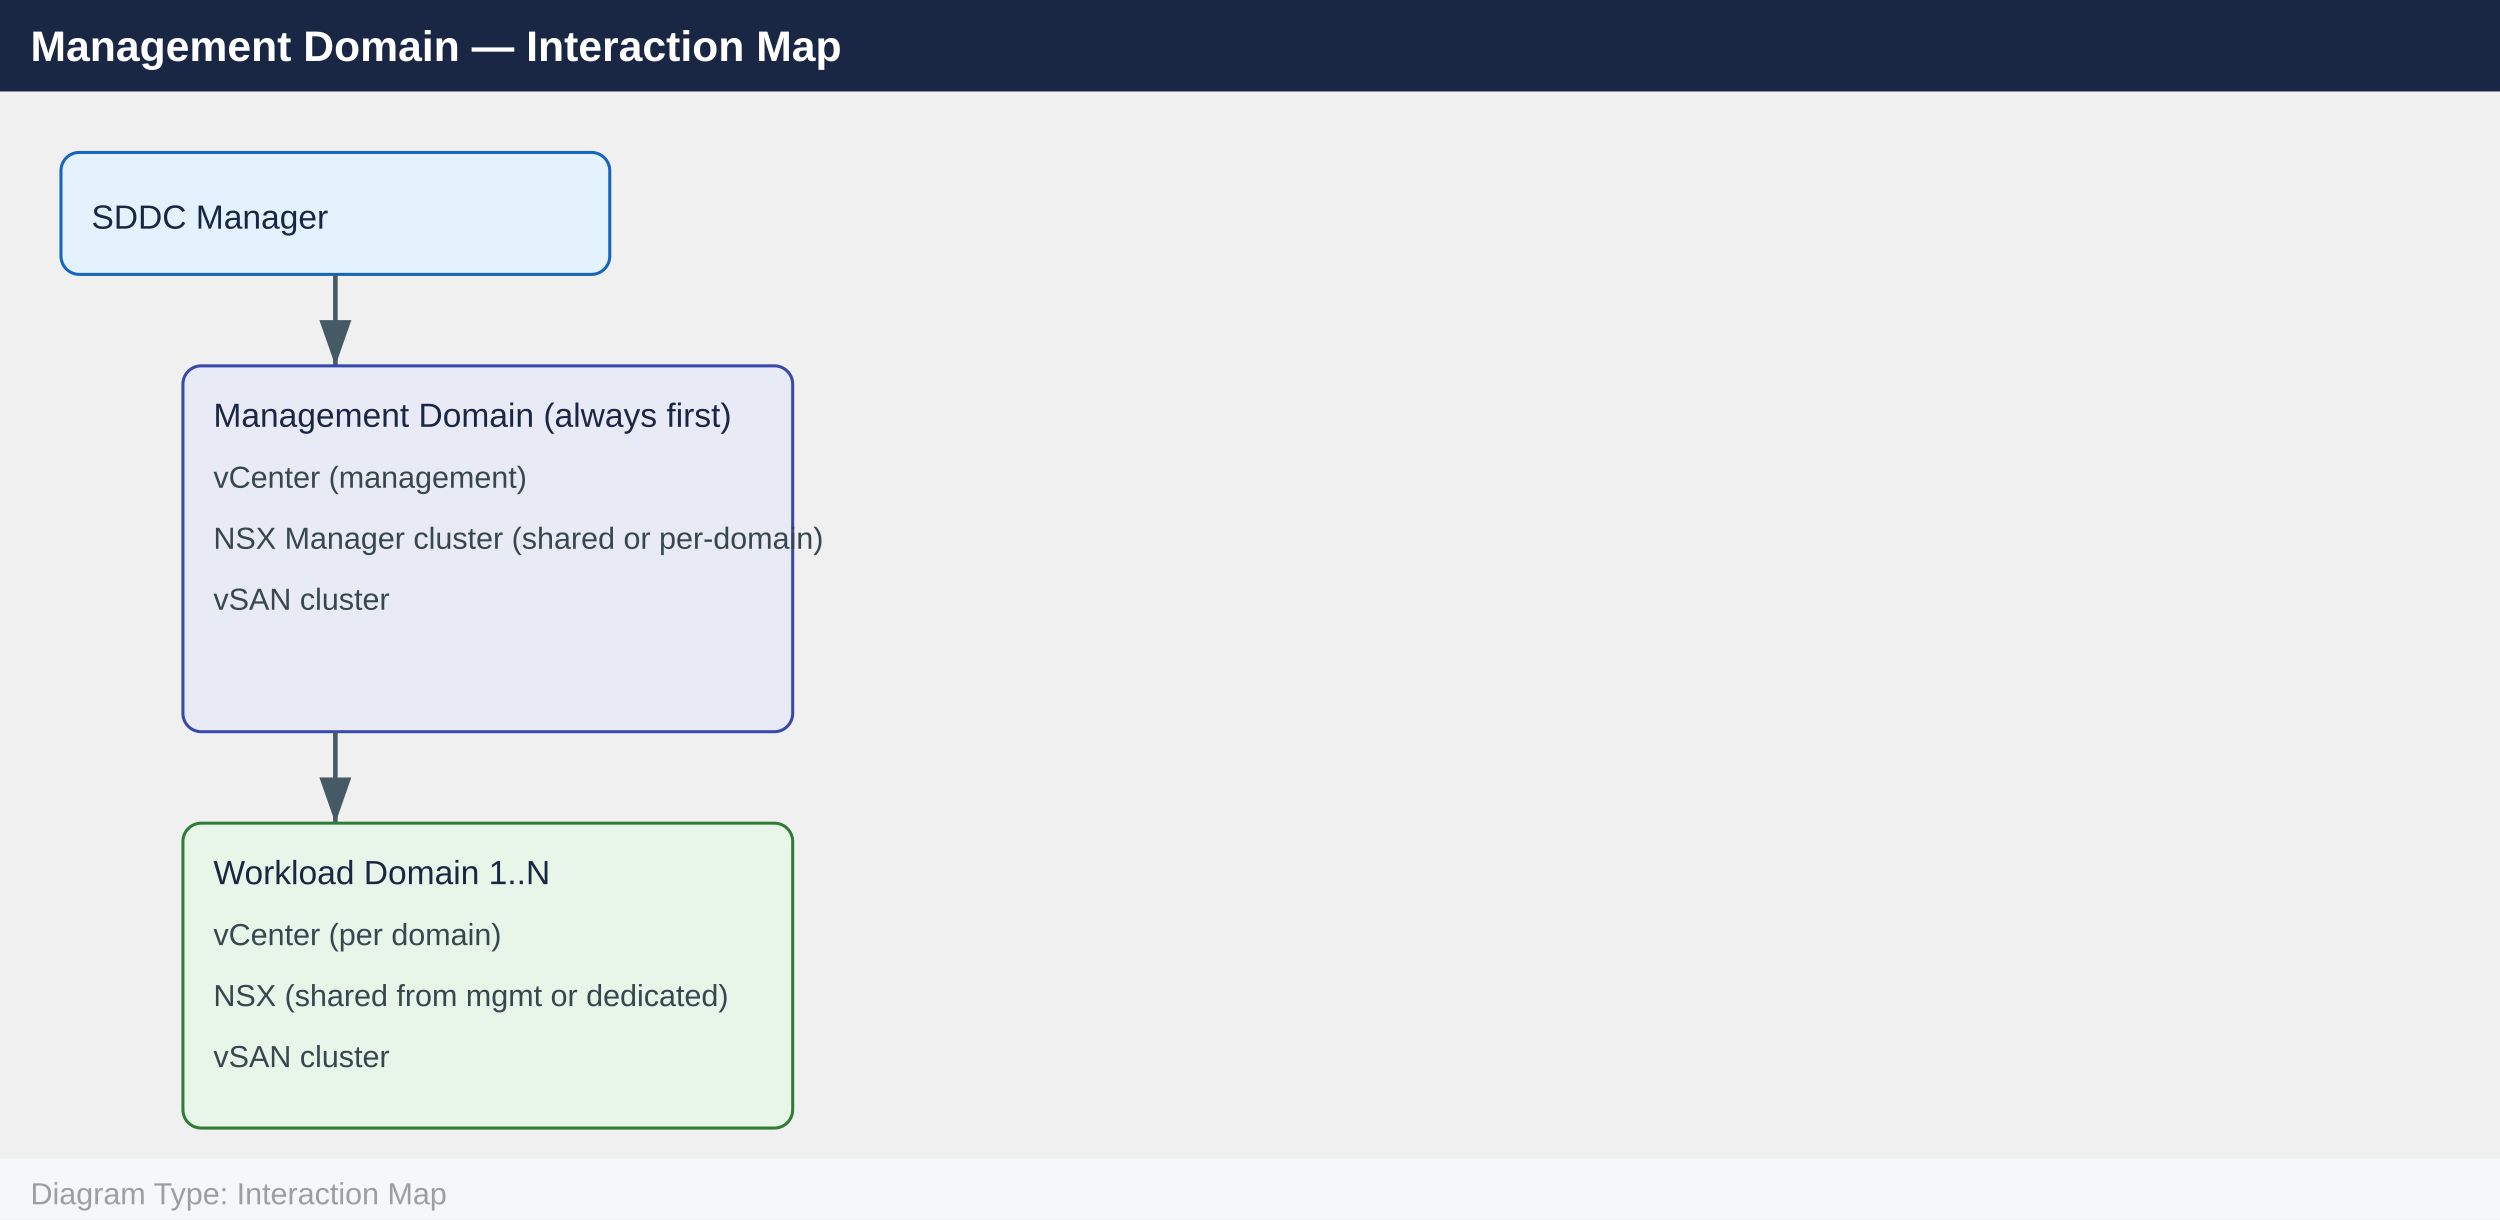
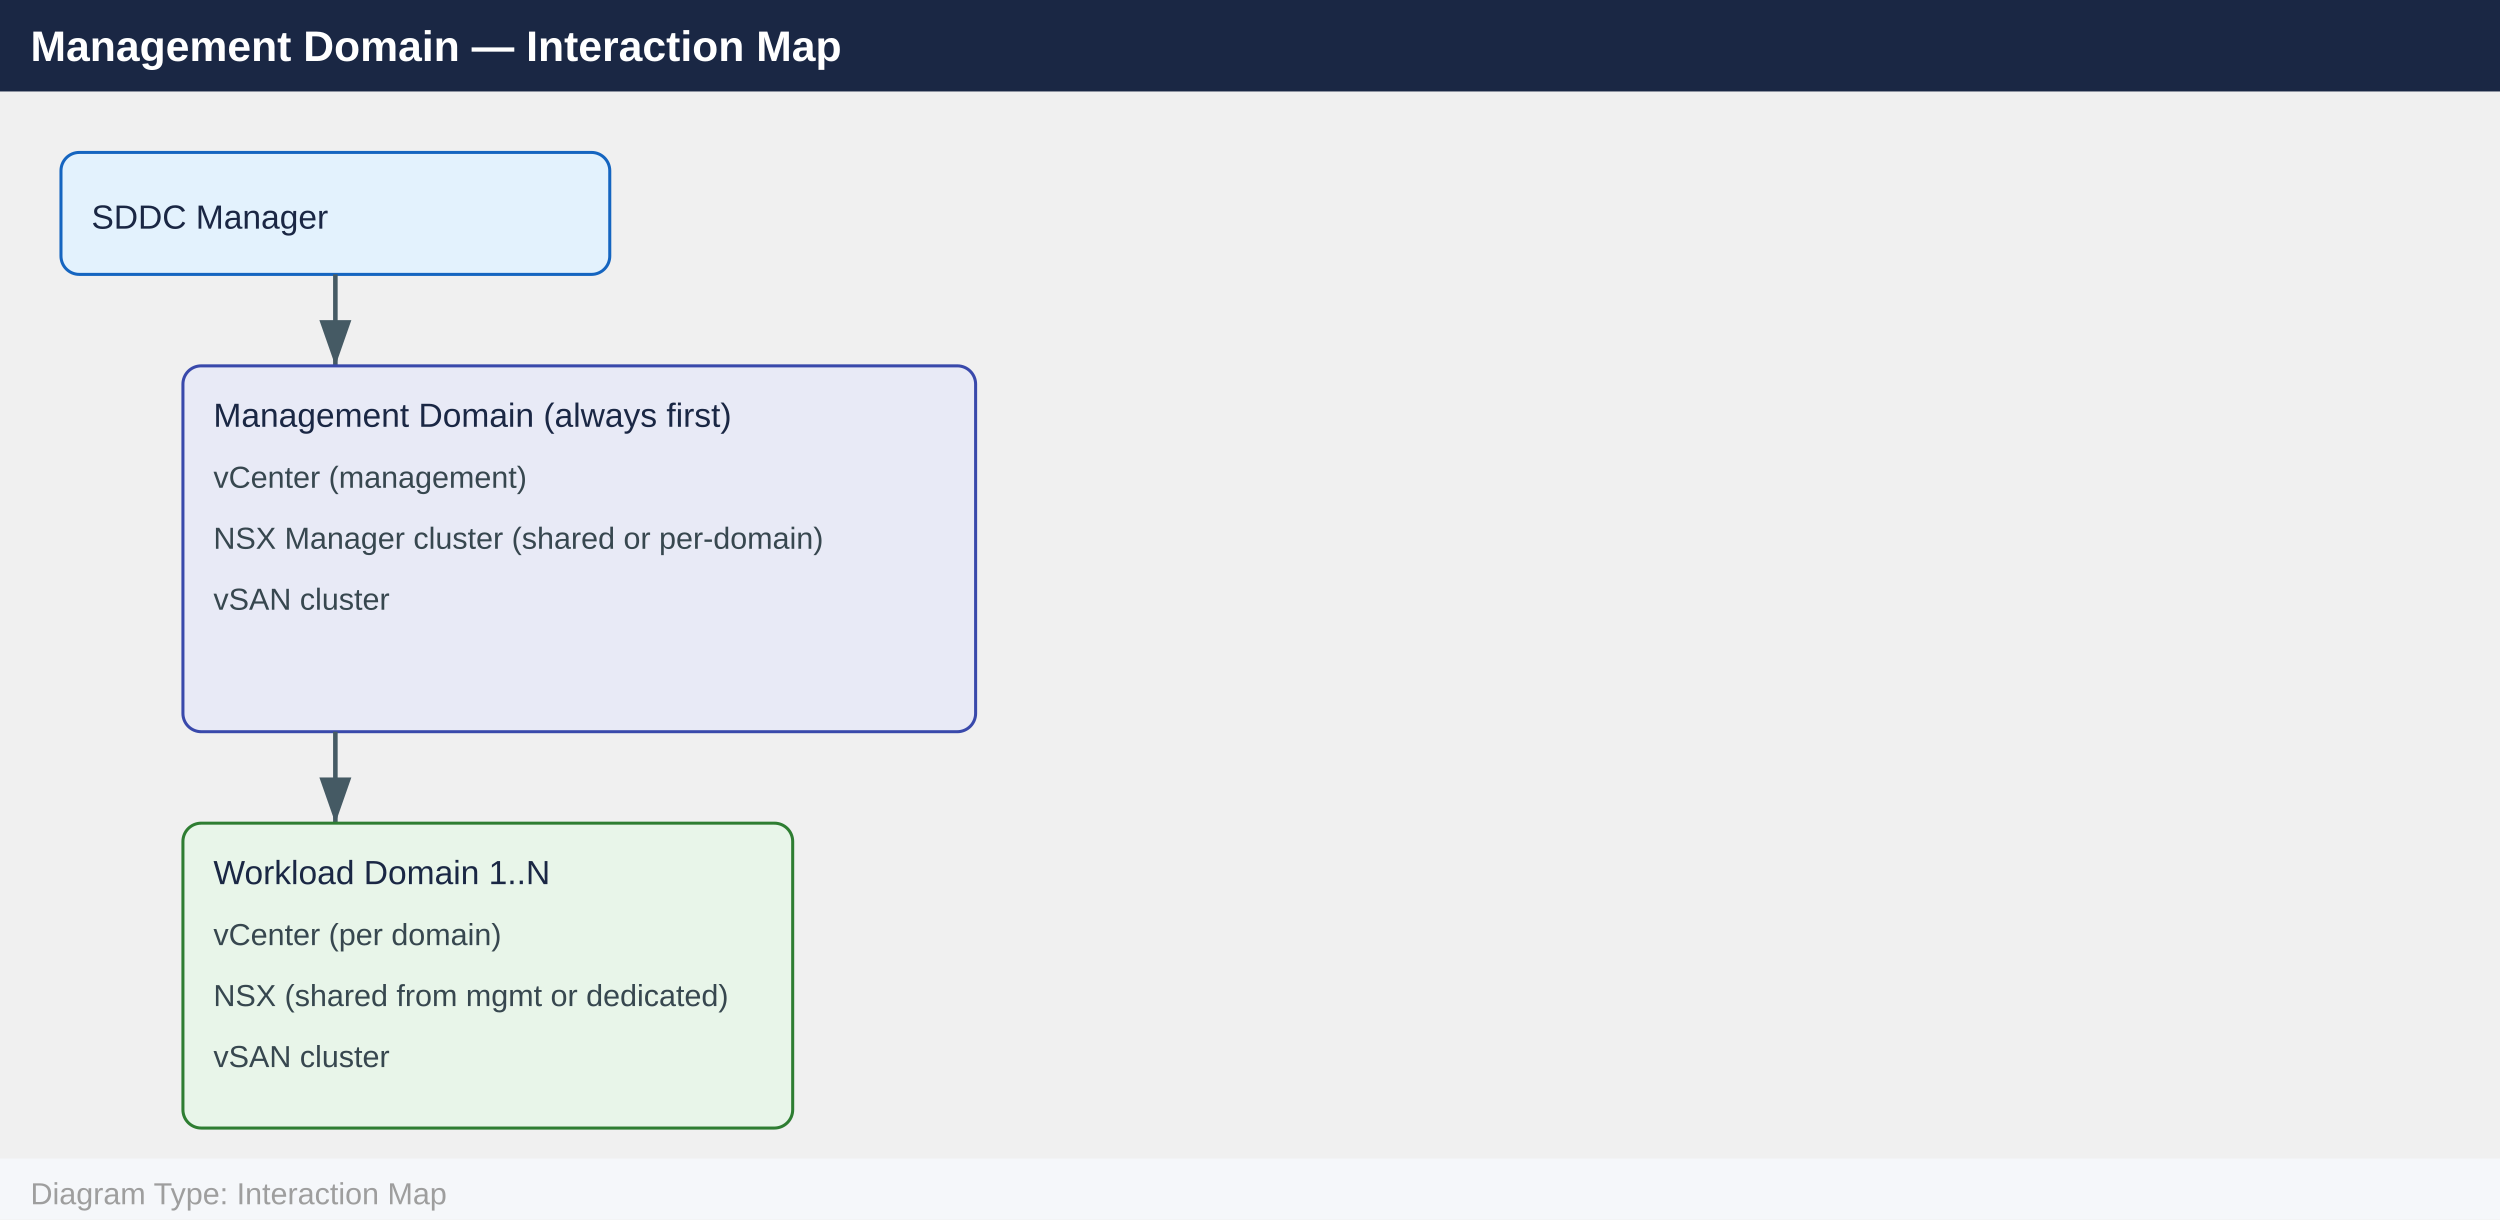
<svg xmlns="http://www.w3.org/2000/svg" width="820" height="400" viewBox="0 0 820 400">
  <defs>
    <marker id="arrowhead" markerWidth="10" markerHeight="7" refX="10" refY="3.5" orient="auto">
      <polygon points="0 0, 10 3.5, 0 7" fill="#455a64" />
    </marker>
  </defs>
  <rect x="0" y="0" width="820" height="30" fill="#1a2744" />
  <text x="10" y="20" font-family="Arial,Helvetica,sans-serif" font-size="14" font-weight="bold" fill="#ffffff">
    Management Domain — Interaction Map
  </text>
  <rect x="20" y="50" width="180" height="40" rx="6" fill="#e3f2fd" stroke="#1565c0" />
  <text x="30" y="75" font-family="Arial,Helvetica,sans-serif" font-size="11" fill="#1a2744">
    SDDC Manager
  </text>
  <line x1="110" y1="90" x2="110" y2="120" stroke="#455a64" stroke-width="1.5" marker-end="url(#arrowhead)" />
-   <rect x="60" y="120" width="200" height="120" rx="6" fill="#e8eaf6" stroke="#3949ab" />
+   <rect x="60" y="120" width="260" height="120" rx="6" fill="#e8eaf6" stroke="#3949ab" />
  <text x="70" y="140" font-family="Arial,Helvetica,sans-serif" font-size="11" fill="#1a2744">
    Management Domain (always first)
  </text>
  <text x="70" y="160" font-family="Arial,Helvetica,sans-serif" font-size="10" fill="#37474f">
    vCenter (management)
  </text>
  <text x="70" y="180" font-family="Arial,Helvetica,sans-serif" font-size="10" fill="#37474f">
    NSX Manager cluster (shared or per-domain)
  </text>
  <text x="70" y="200" font-family="Arial,Helvetica,sans-serif" font-size="10" fill="#37474f">
    vSAN cluster
  </text>
  <line x1="110" y1="240" x2="110" y2="270" stroke="#455a64" stroke-width="1.5" marker-end="url(#arrowhead)" />
  <rect x="60" y="270" width="200" height="100" rx="6" fill="#e8f5e9" stroke="#2e7d32" />
  <text x="70" y="290" font-family="Arial,Helvetica,sans-serif" font-size="11" fill="#1a2744">
    Workload Domain 1..N
  </text>
  <text x="70" y="310" font-family="Arial,Helvetica,sans-serif" font-size="10" fill="#37474f">
    vCenter (per domain)
  </text>
  <text x="70" y="330" font-family="Arial,Helvetica,sans-serif" font-size="10" fill="#37474f">
    NSX (shared from mgmt or dedicated)
  </text>
  <text x="70" y="350" font-family="Arial,Helvetica,sans-serif" font-size="10" fill="#37474f">
    vSAN cluster
  </text>
  <rect x="0" y="380" width="820" height="20" fill="#f5f7fa" />
  <text x="10" y="395" font-family="Arial,Helvetica,sans-serif" font-size="10" fill="#9e9e9e">
    Diagram Type: Interaction Map
  </text>
</svg>
